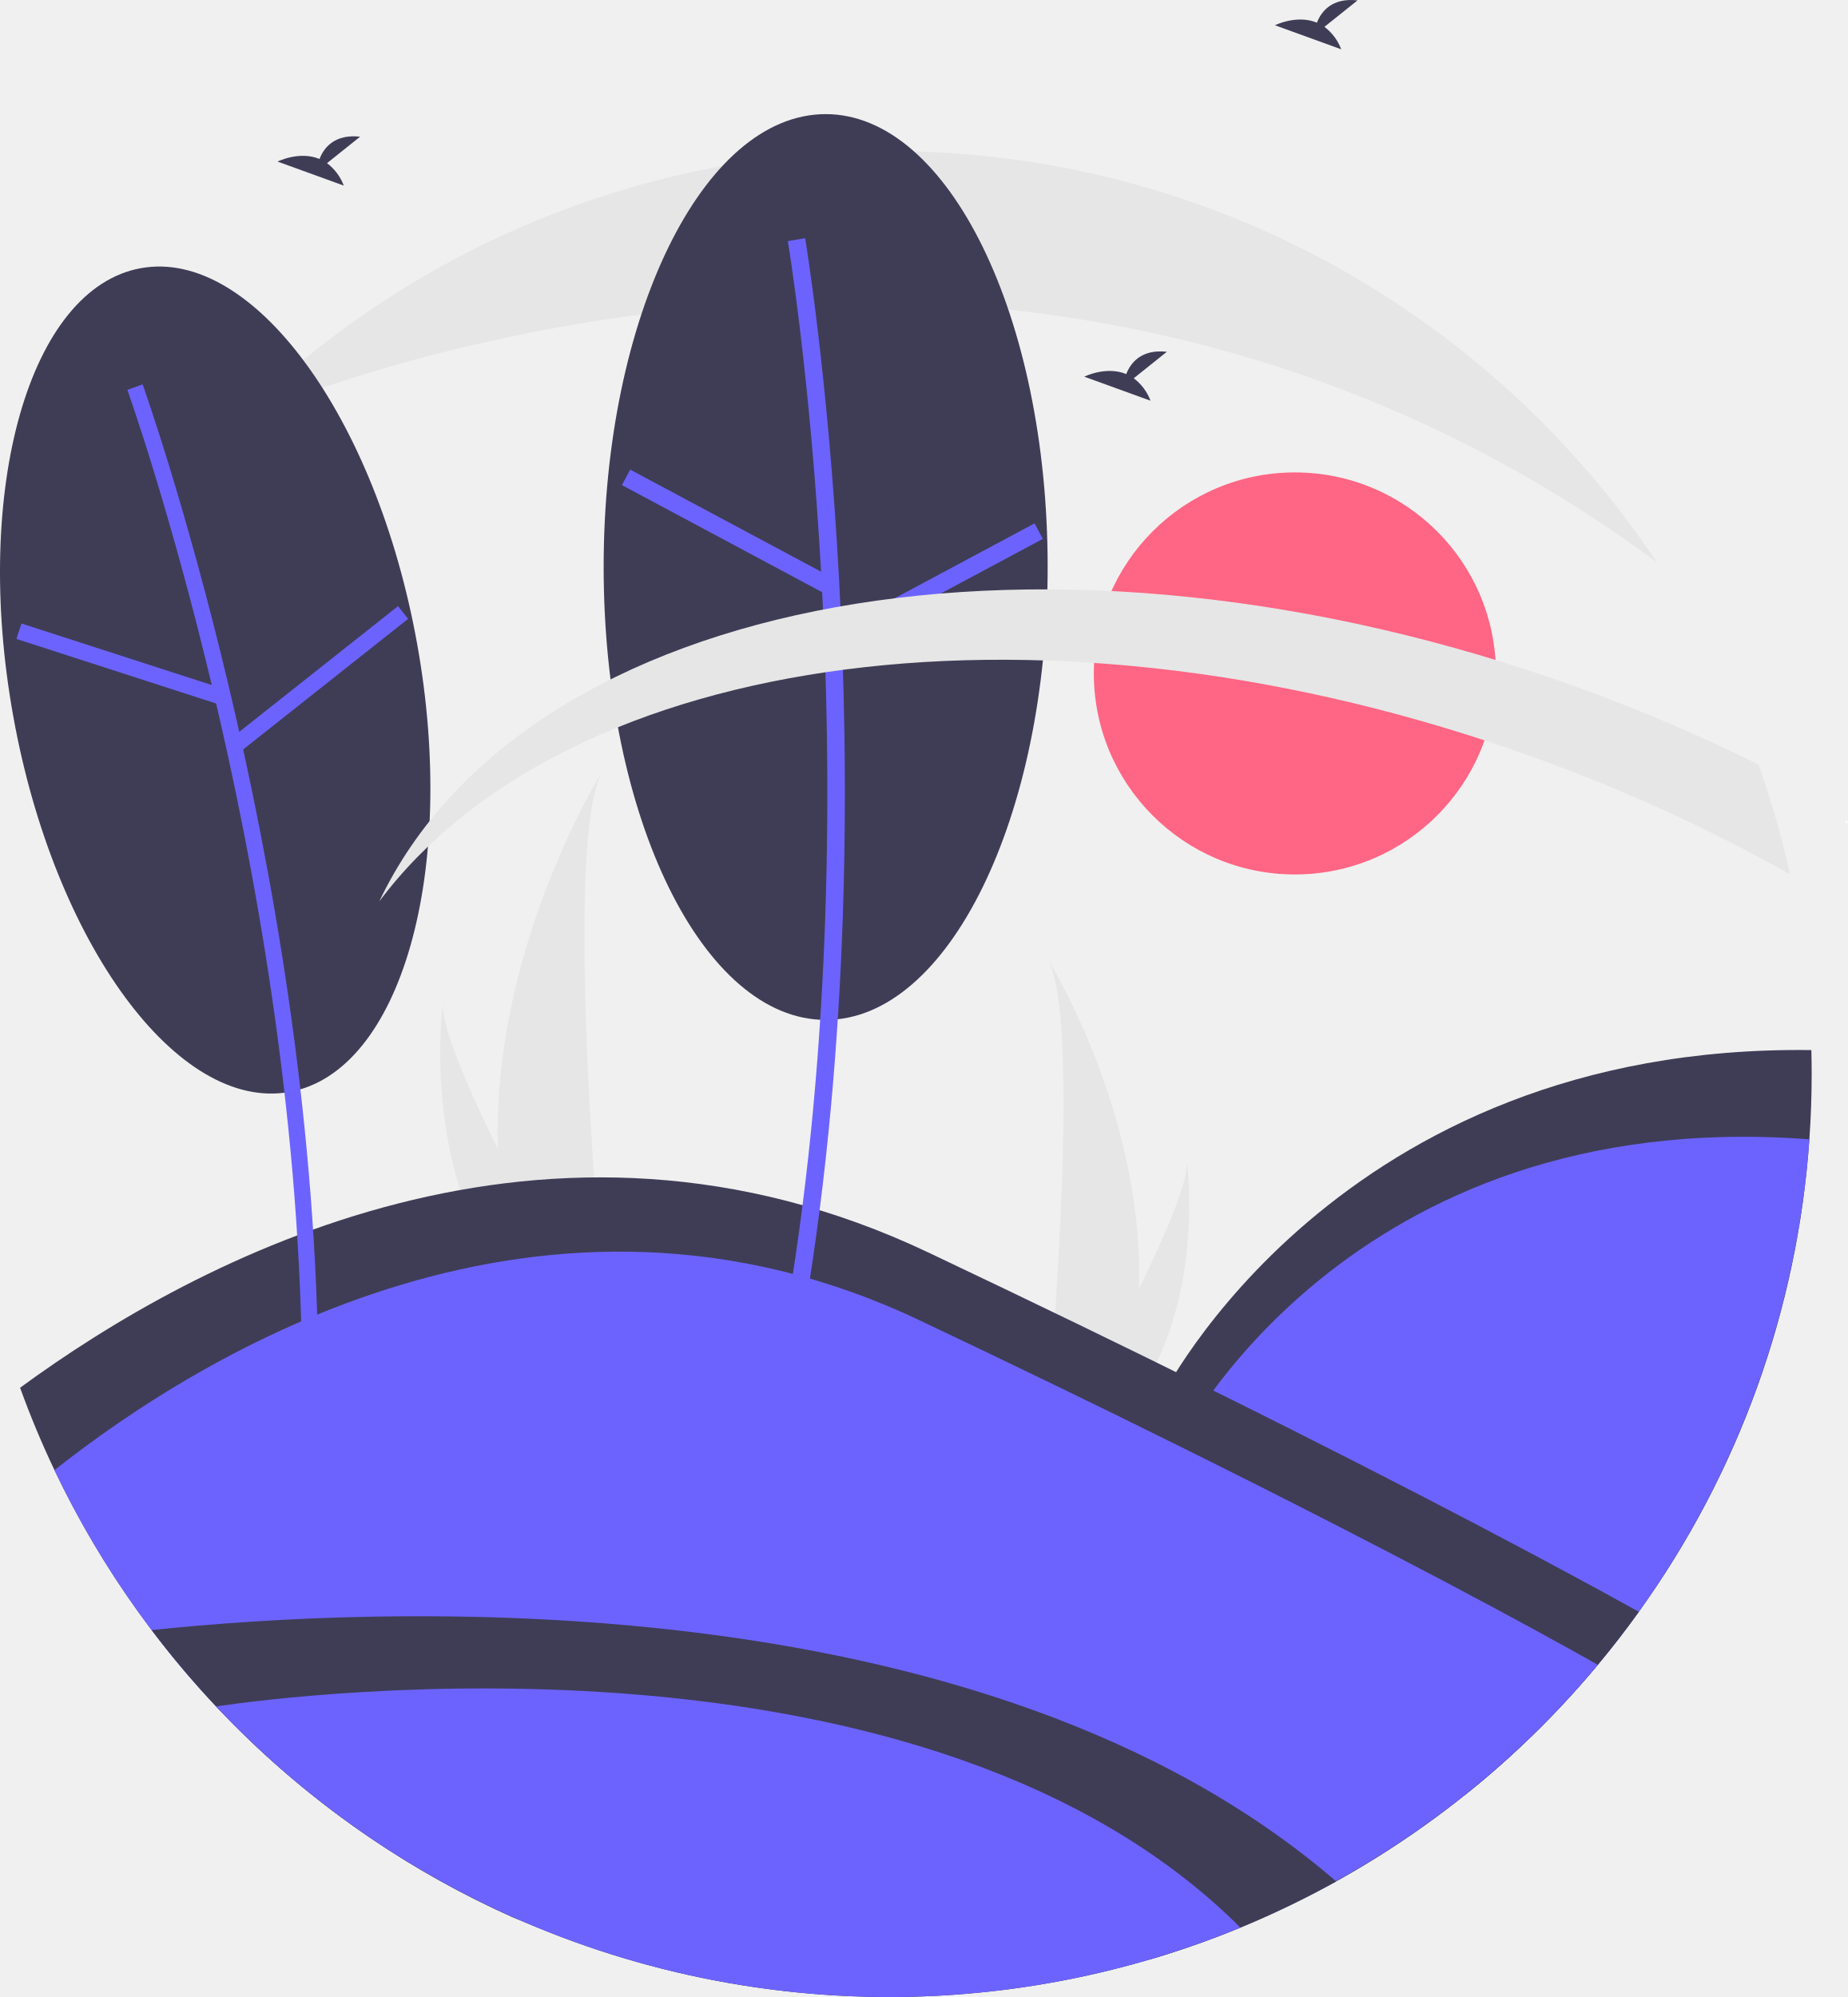
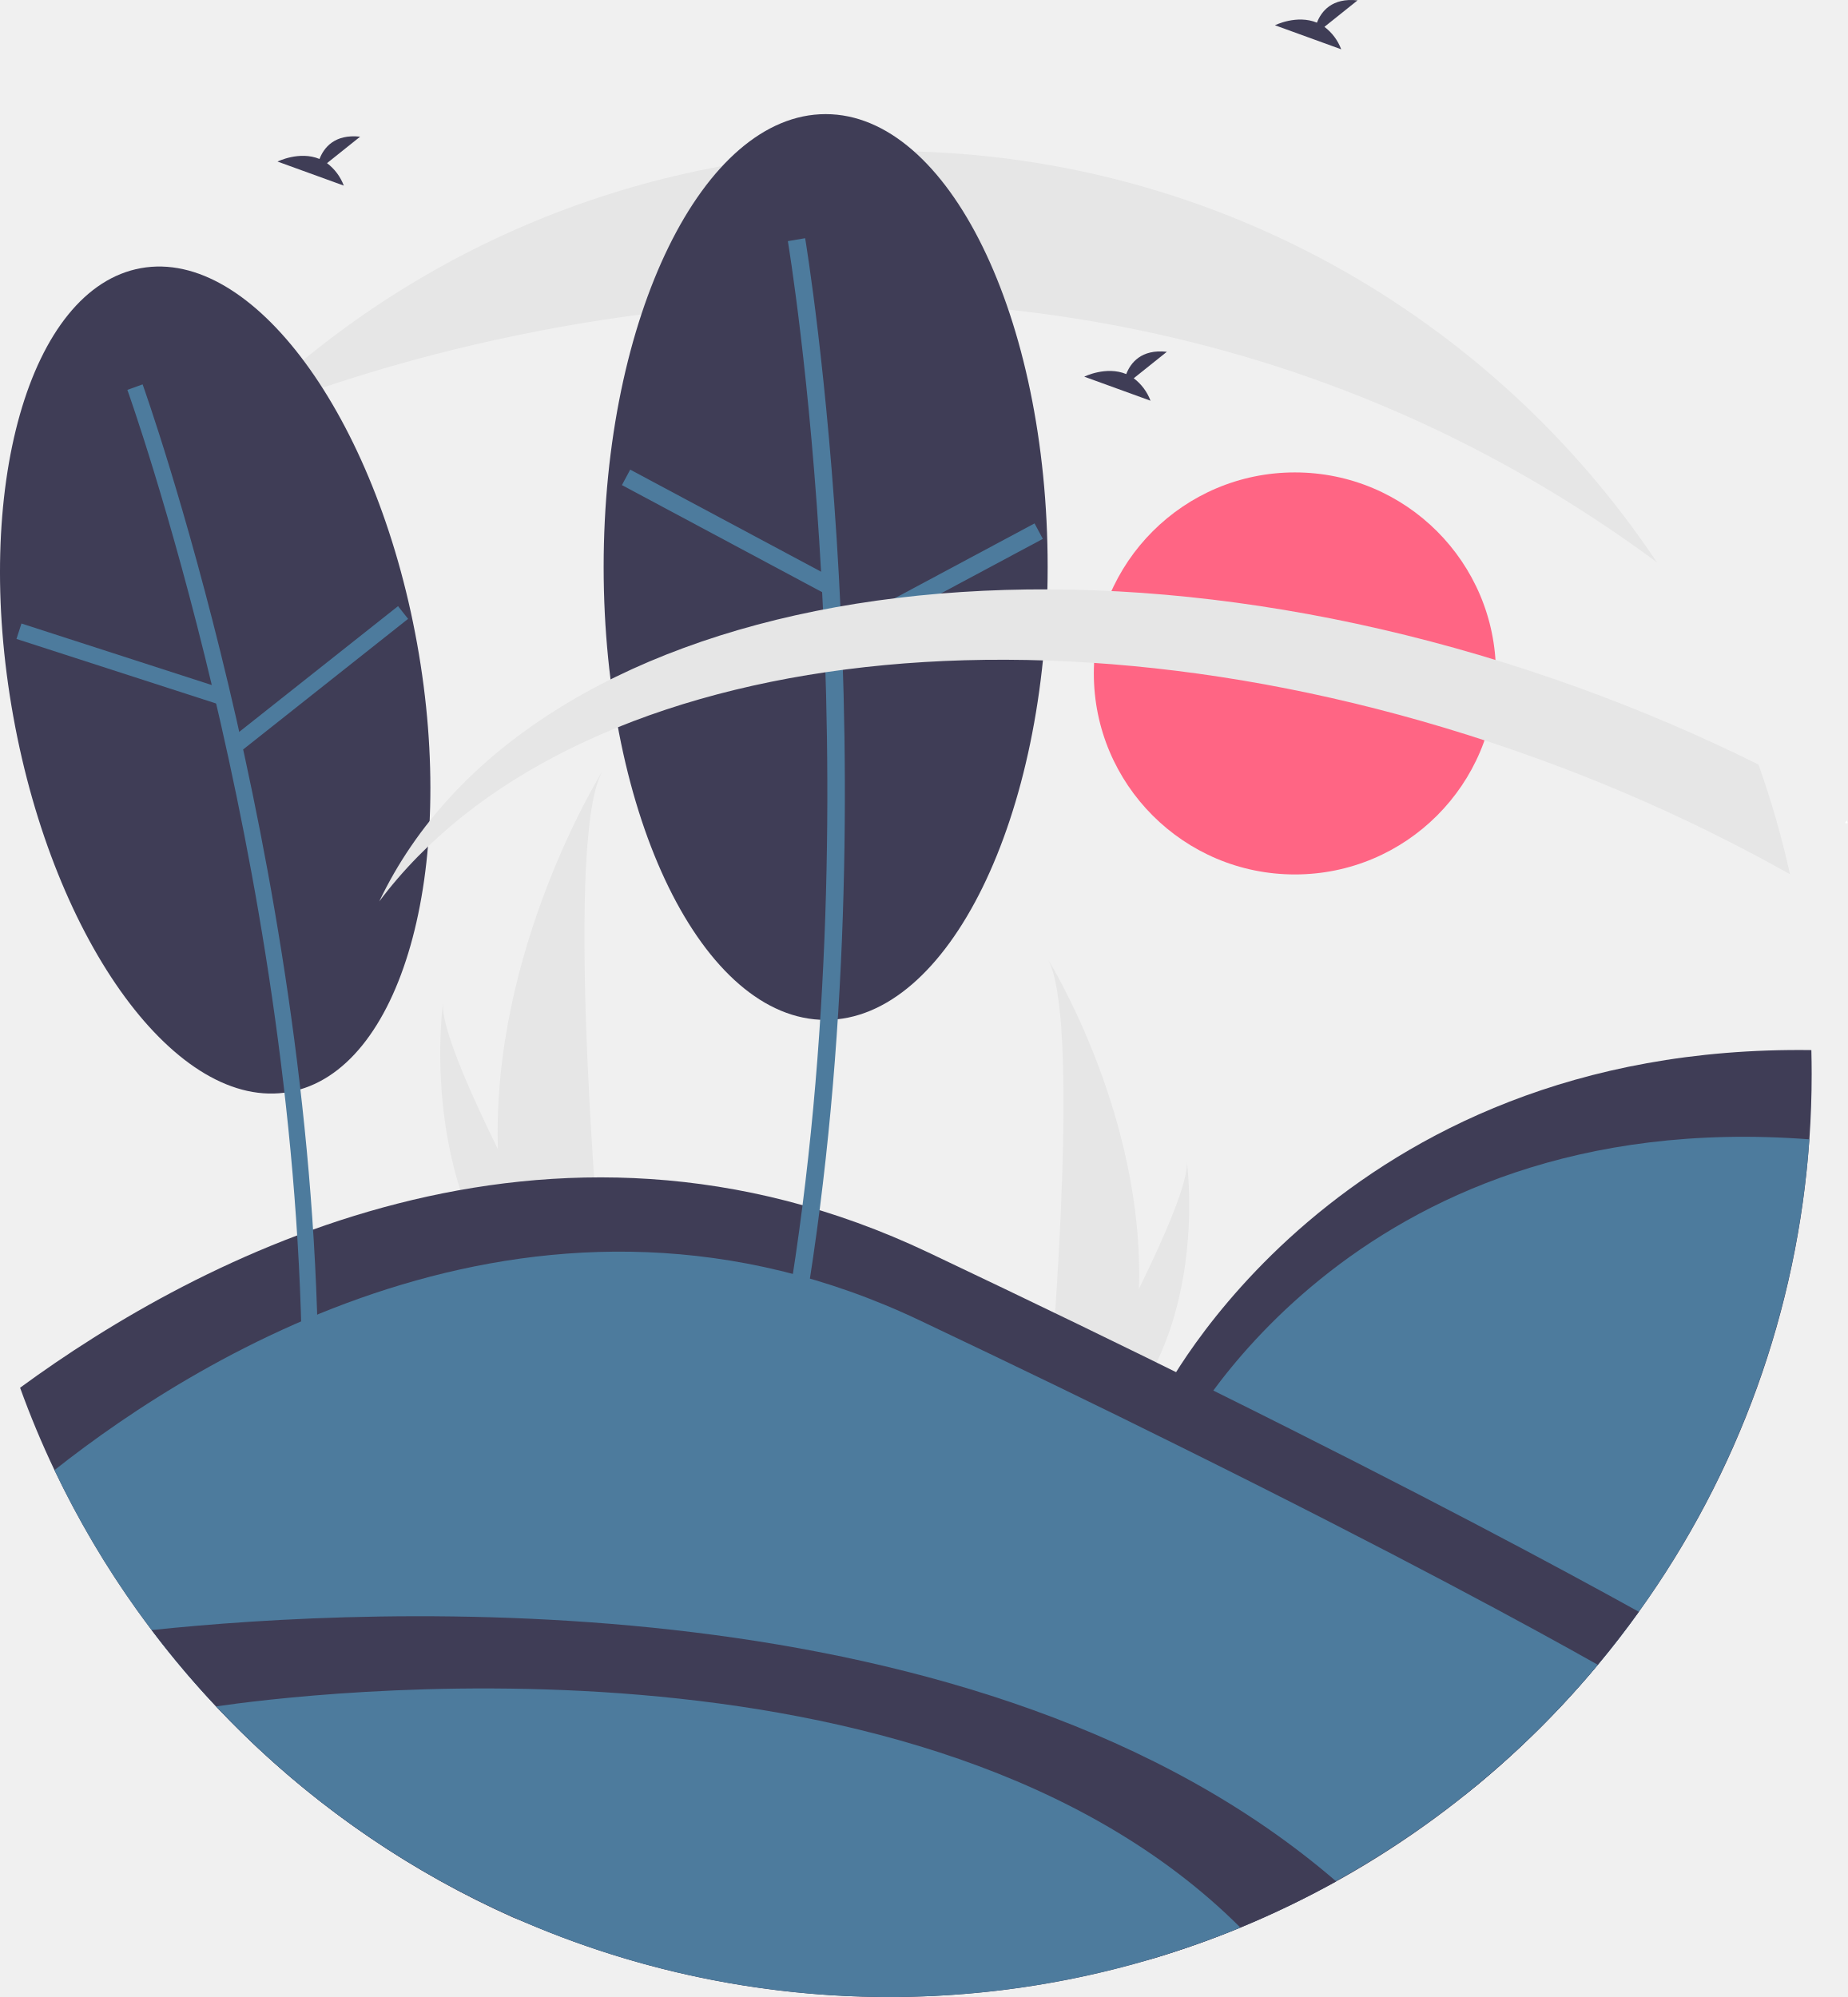
<svg xmlns="http://www.w3.org/2000/svg" id="currentIllo" data-name="Layer 1" width="692.605" height="748.733" viewBox="0 0 692.605 748.733" class="injected-svg DownloadModal__ImageFile-sc-p17csy-5 iIfSkb grid_media">
  <circle cx="485.389" cy="252.49" r="75.365" fill="#ff6584" />
  <path d="M945.818,384.315c.166-.03.291-.146.485-.117a6.426,6.426,0,0,0-.33-.954c-.24.327-.485.661-.699.953Z" transform="translate(-253.6974 -75.63348)" fill="#fff" />
  <path d="M440.33,506.498a175.145,175.145,0,0,0,8.182,48.416c.114.364.233.722.353,1.086h30.533c-.033-.326-.065-.689-.098-1.086-2.036-23.404-13.773-165.851.261-190.21C478.333,366.68,437.963,432.132,440.33,506.498Z" transform="translate(-253.6974 -75.63348)" fill="#e6e6e6" />
  <path d="M442.621,554.914c.255.364.521.727.793,1.086h22.905c-.174-.309-.375-.673-.608-1.086-3.784-6.83-14.984-27.248-25.381-48.416-11.173-22.748-21.423-46.358-20.56-54.903C419.504,453.522,411.773,512.275,442.621,554.914Z" transform="translate(-253.6974 -75.63348)" fill="#e6e6e6" />
  <path d="M680.636,558.829a152.694,152.694,0,0,1-7.133,42.21c-.099.317-.204.629-.308.947h-26.619c.028-.284.057-.601.085-.947,1.775-20.404,12.008-144.591-.227-165.828C647.504,436.934,682.699,493.996,680.636,558.829Z" transform="translate(-253.6974 -75.63348)" fill="#e6e6e6" />
  <path d="M678.638,601.039c-.222.317-.454.634-.691.947H657.979c.151-.27.327-.587.53-.947,3.299-5.954,13.063-23.755,22.127-42.21,9.741-19.832,18.677-40.416,17.924-47.866C698.792,512.644,705.532,563.865,678.638,601.039Z" transform="translate(-253.6974 -75.63348)" fill="#e6e6e6" />
  <path d="M376.281,136.806l12.413-9.928c-9.643-1.064-13.606,4.195-15.227,8.358-7.534-3.128-15.735.972-15.735.972l24.837,9.017A18.795,18.795,0,0,0,376.281,136.806Z" transform="translate(-253.6974 -75.63348)" fill="#3f3d56" />
  <path d="M750.165,85.701l12.413-9.928c-9.643-1.064-13.606,4.195-15.227,8.358-7.534-3.128-15.735.972-15.735.972L756.453,94.119A18.795,18.795,0,0,0,750.165,85.701Z" transform="translate(-253.6974 -75.63348)" fill="#3f3d56" />
  <path d="M932.807,478.323q0,12.34-.86,24.478a344.112,344.112,0,0,1-63.922,177.14q-7.324,10.222-15.381,19.871a347.514,347.514,0,0,1-46.153,45.845L732.919,702.487,688.931,599.82s65.632-132.887,243.759-130.478Q932.802,473.817,932.807,478.323Z" transform="translate(-253.6974 -75.63348)" fill="#3f3d56" />
-   <path d="M931.947,502.801a346.077,346.077,0,0,1-129.289,245.967l-68.349-40.103-39.01-91.054S758.511,489.628,931.947,502.801Z" transform="translate(-253.6974 -75.63348)" fill="#6c63ff" />
+   <path d="M931.947,502.801a346.077,346.077,0,0,1-129.289,245.967l-68.349-40.103-39.01-91.054S758.511,489.628,931.947,502.801Z" transform="translate(-253.6974 -75.63348)" fill="#4D7B9D" />
  <path d="M868.025,679.941q-7.324,10.222-15.381,19.871a346.169,346.169,0,0,1-133.98,98.527q-15.795,6.512-32.333,11.485A378.838,378.838,0,0,1,446.085,794.571,347.292,347.292,0,0,1,274.114,626.824q-7.165-15.062-12.886-30.889c66.523-48.733,197.606-118.515,340.471-50.707Q660.977,573.363,707.56,596.519C786.365,635.582,838.813,663.743,868.025,679.941Z" transform="translate(-253.6974 -75.63348)" fill="#3f3d56" />
-   <path d="M852.644,699.812a346.28,346.28,0,0,1-578.53-72.988c55.558-43.935,183.7-122.888,324.326-56.152q54.247,25.746,96.86,46.939C778.117,658.658,829.132,686.554,852.644,699.812Z" transform="translate(-253.6974 -75.63348)" fill="#6c63ff" />
+   <path d="M852.644,699.812a346.28,346.28,0,0,1-578.53-72.988c55.558-43.935,183.7-122.888,324.326-56.152q54.247,25.746,96.86,46.939C778.117,658.658,829.132,686.554,852.644,699.812Z" transform="translate(-253.6974 -75.63348)" fill="#4D7B9D" />
  <path d="M754.584,781.026a349.545,349.545,0,0,1-35.921,17.313A345.065,345.065,0,0,1,586.763,824.367,346.365,346.365,0,0,1,310.544,686.798C393.191,678.083,621.644,666.333,754.584,781.026Z" transform="translate(-253.6974 -75.63348)" fill="#3f3d56" />
-   <path d="M718.663,798.339a346.418,346.418,0,0,1-383.96-82.923C364.765,711,600.775,680.674,718.663,798.339Z" transform="translate(-253.6974 -75.63348)" fill="#6c63ff" />
+   <path d="M718.663,798.339a346.418,346.418,0,0,1-383.96-82.923C364.765,711,600.775,680.674,718.663,798.339Z" transform="translate(-253.6974 -75.63348)" fill="#4D7B9D" />
  <path d="M874.765,286.428v.011C627.673,103.747,344.575,232.335,342.389,233.322v-.011a344.996,344.996,0,0,1,244.375-101.032C706.892,132.279,812.721,193.495,874.765,286.428Z" transform="translate(-253.6974 -75.63348)" fill="#e6e6e6" />
  <ellipse cx="334.364" cy="330.602" rx="76.906" ry="156.919" transform="translate(-307.0527 -11.0592) rotate(-10.22048)" fill="#3f3d56" />
-   <path d="M372.949,584.638c-2.478-187.337-65.158-363.14-65.791-364.893l-5.716,2.062c.63,1.744,62.966,176.627,65.431,362.913Z" transform="translate(-253.6974 -75.63348)" fill="#6c63ff" />
-   <rect x="295.289" y="285.001" width="6.078" height="78.867" transform="translate(-355.8607 432.8235) rotate(-72.07888)" fill="#6c63ff" />
-   <rect x="334.438" y="326.719" width="78.87" height="6.078" transform="matrix(0.78393, -0.62085, 0.62085, 0.78393, -377.6451, 227.7381)" fill="#6c63ff" />
+   <path d="M372.949,584.638c-2.478-187.337-65.158-363.14-65.791-364.893l-5.716,2.062c.63,1.744,62.966,176.627,65.431,362.913Z" transform="translate(-253.6974 -75.63348)" fill="#4D7B9D" />
+   <rect x="295.289" y="285.001" width="6.078" height="78.867" transform="translate(-355.8607 432.8235) rotate(-72.07888)" fill="#4D7B9D" />
+   <rect x="334.438" y="326.719" width="78.87" height="6.078" transform="matrix(0.78393, -0.62085, 0.62085, 0.78393, -377.6451, 227.7381)" fill="#4D7B9D" />
  <ellipse cx="309.499" cy="212.589" rx="83.219" ry="169.801" fill="#3f3d56" />
-   <path d="M555.512,566.159c33.33-199.975.336-399.227-.002-401.215l-6.483,1.098c.336,1.978,33.141,200.183-.002,399.037Z" transform="translate(-253.6974 -75.63348)" fill="#6c63ff" />
-   <rect x="522.717" y="232.065" width="6.577" height="85.341" transform="translate(-218.0412 533.346) rotate(-61.8584)" fill="#6c63ff" />
-   <rect x="562.76" y="291.621" width="85.344" height="6.577" transform="translate(-321.2135 244.9751) rotate(-28.15796)" fill="#6c63ff" />
+   <path d="M555.512,566.159c33.33-199.975.336-399.227-.002-401.215l-6.483,1.098c.336,1.978,33.141,200.183-.002,399.037Z" transform="translate(-253.6974 -75.63348)" fill="#4D7B9D" />
+   <rect x="522.717" y="232.065" width="6.577" height="85.341" transform="translate(-218.0412 533.346) rotate(-61.8584)" fill="#4D7B9D" />
+   <rect x="562.76" y="291.621" width="85.344" height="6.577" transform="translate(-321.2135 244.9751) rotate(-28.15796)" fill="#4D7B9D" />
  <path d="M924.676,403.403a634.407,634.407,0,0,0-95.374-43.606c-182.14-65.907-362.751-40.506-433.446,53.817,55.017-115.553,251.327-151.888,449.432-80.206a646.926,646.926,0,0,1,67.585,28.872A343.542,343.542,0,0,1,924.676,403.403Z" transform="translate(-253.6974 -75.63348)" fill="#e6e6e6" />
  <path d="M678.684,217.456l12.413-9.928c-9.643-1.064-13.606,4.195-15.227,8.358-7.534-3.128-15.735.972-15.735.972l24.837,9.017A18.795,18.795,0,0,0,678.684,217.456Z" transform="translate(-253.6974 -75.63348)" fill="#3f3d56" />
</svg>
